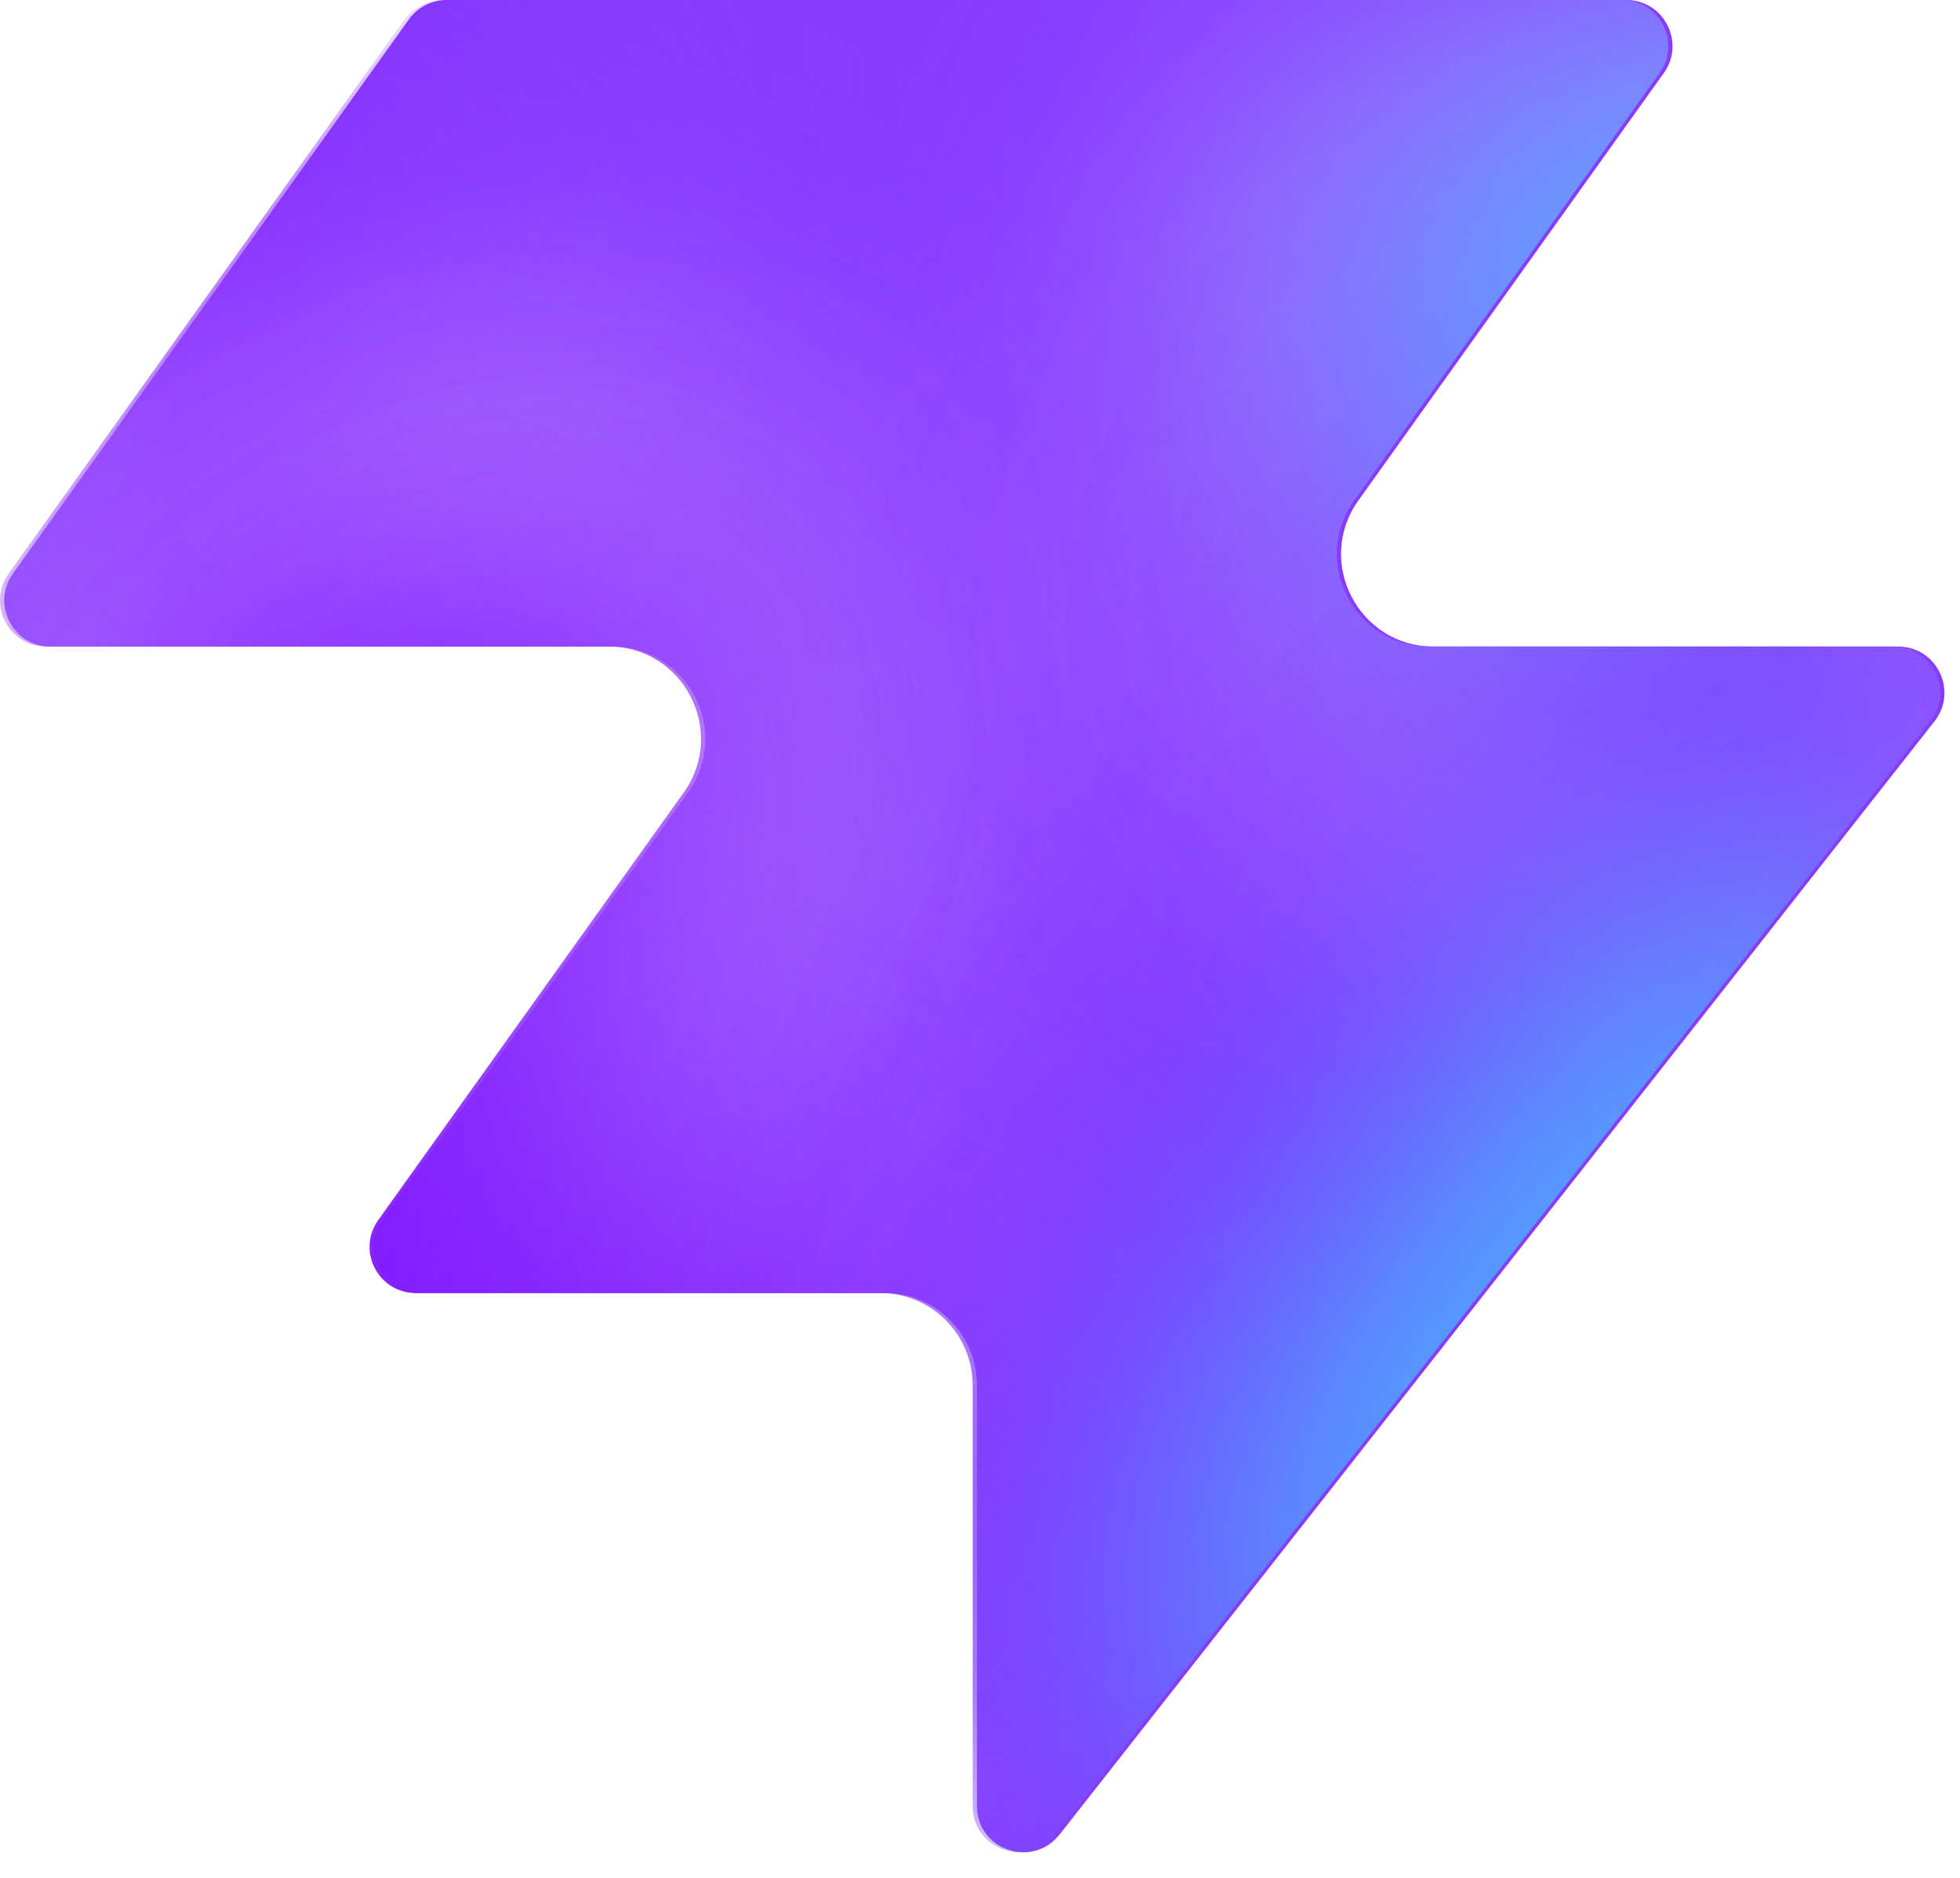
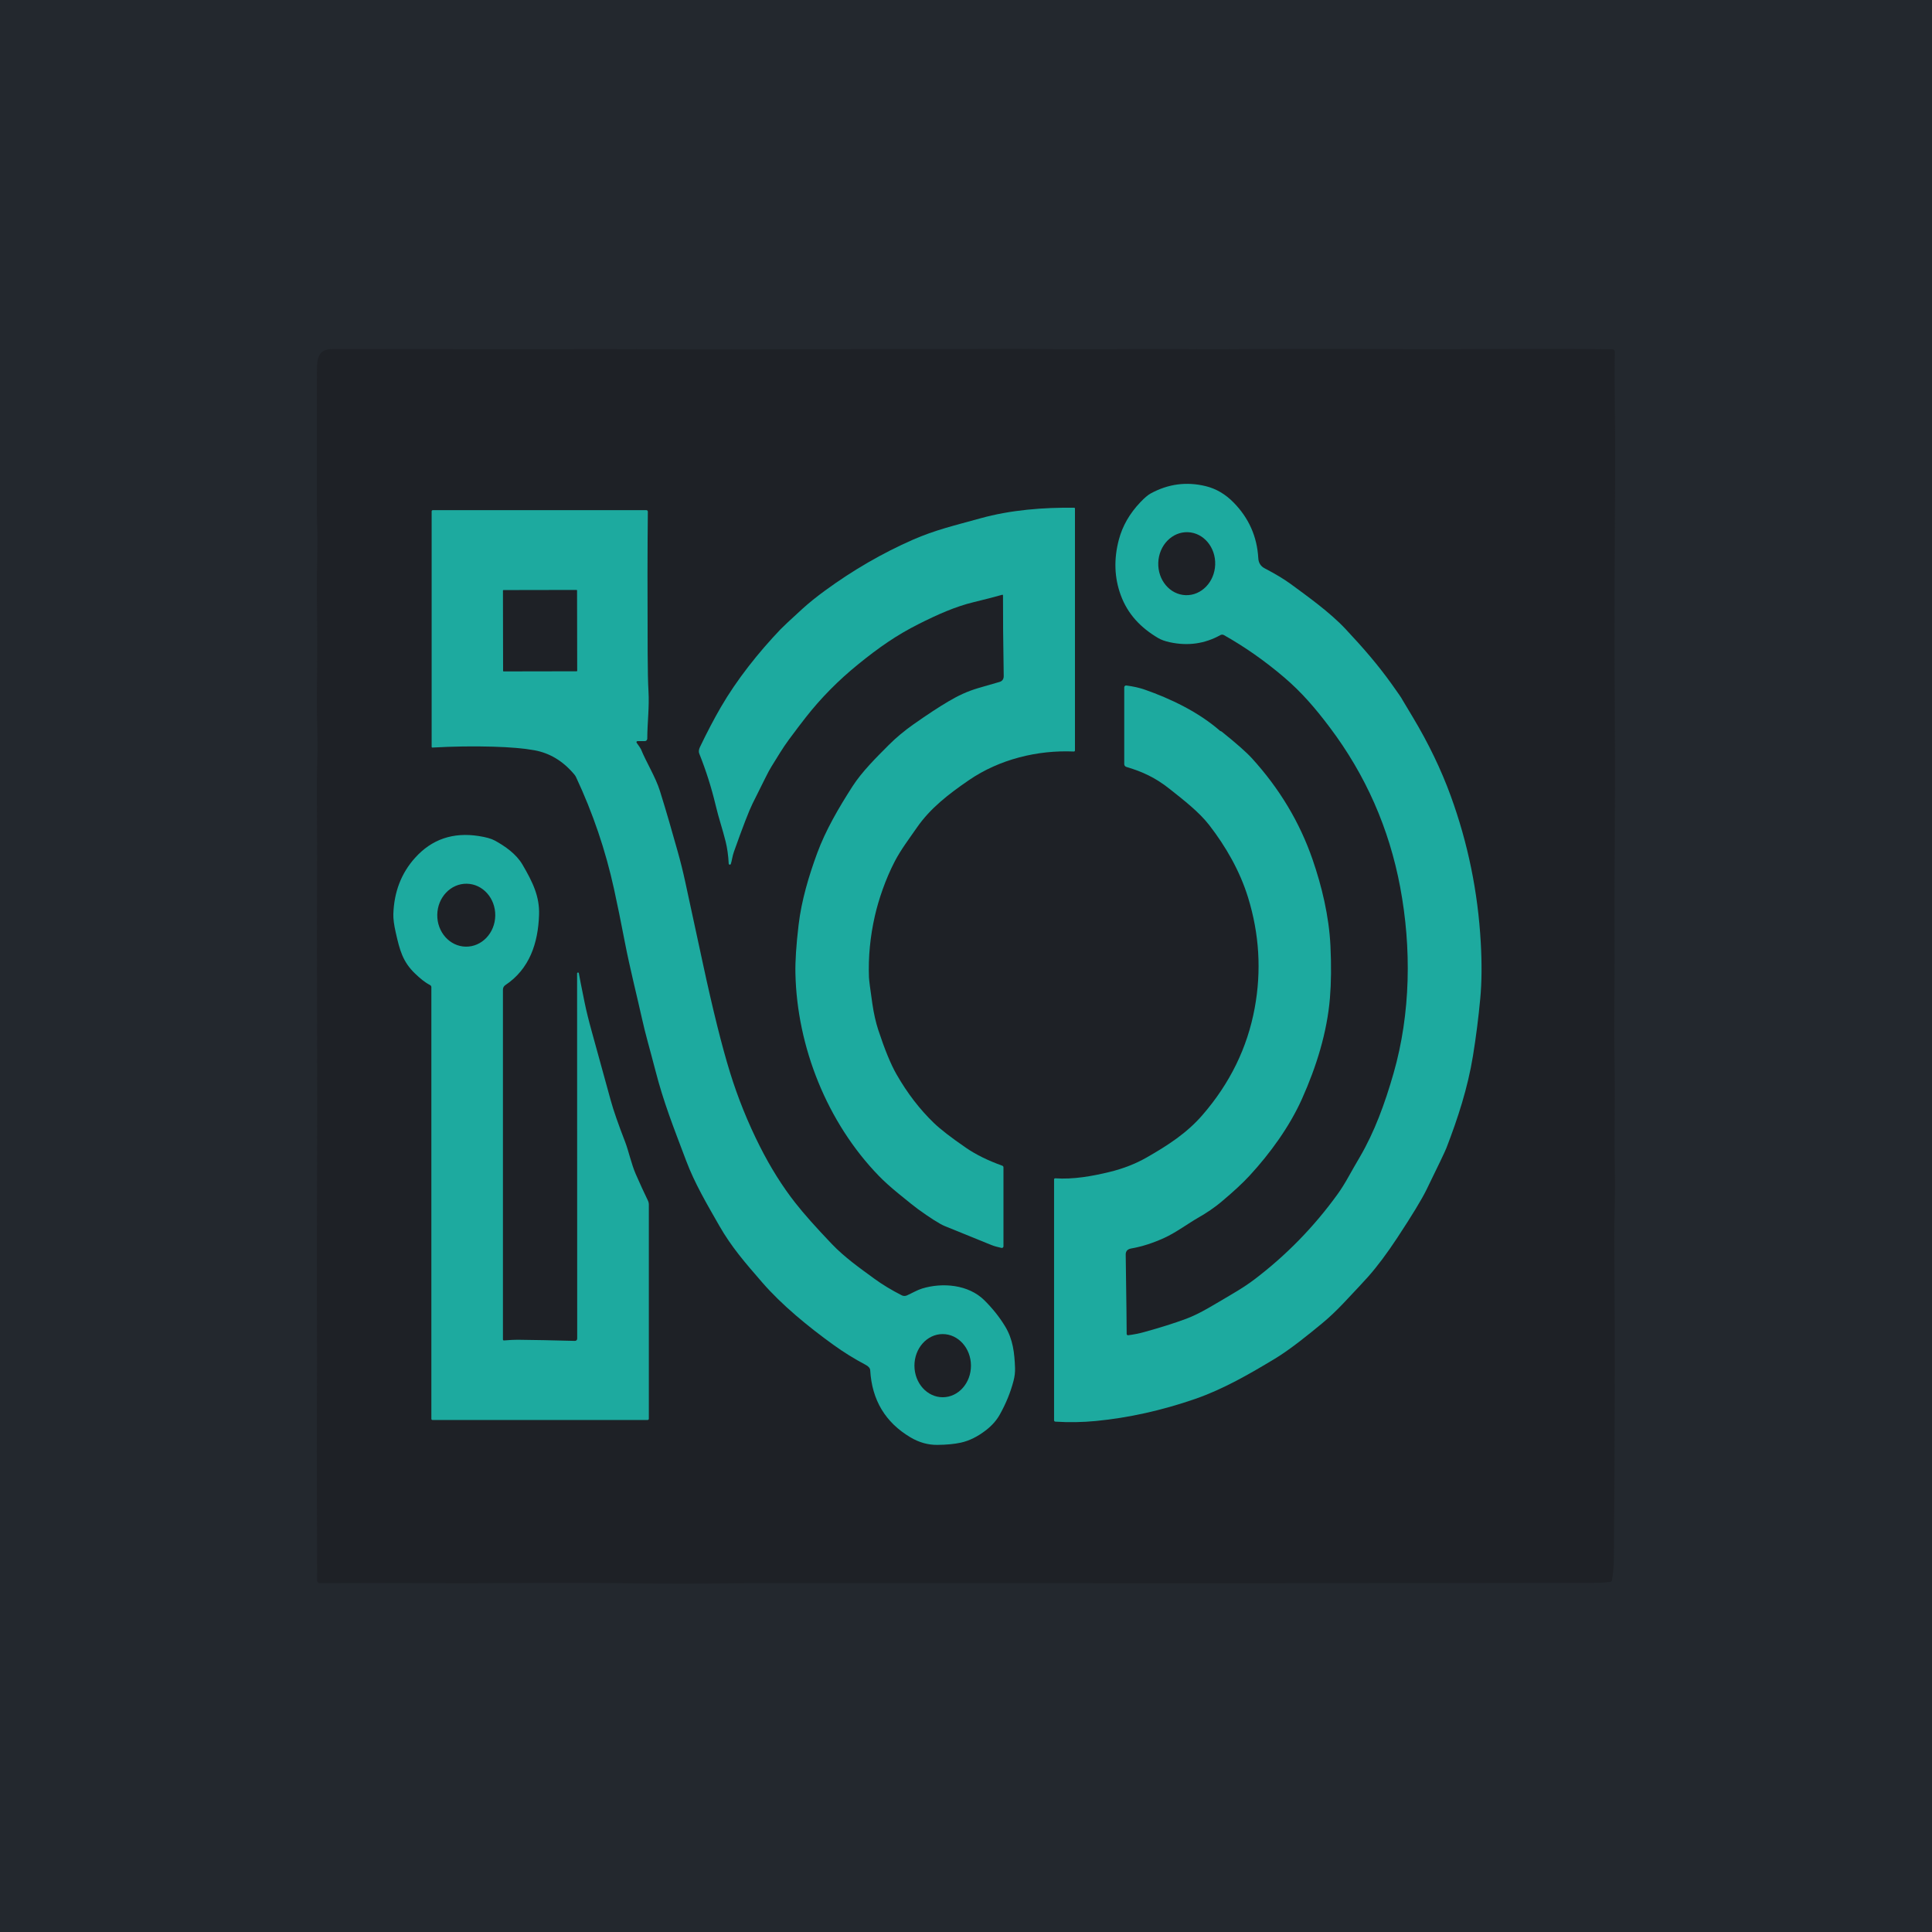
- <svg xmlns="http://www.w3.org/2000/svg" width="48" height="46" fill="none" viewBox="0 0 48 46">
-   <path fill="#863bff" d="M25.946 44.938c-.664.845-2.021.375-2.021-.698V33.937a2.26 2.26 0 0 0-2.262-2.262H10.287c-.92 0-1.456-1.04-.92-1.788l7.48-10.471c1.07-1.497 0-3.578-1.842-3.578H1.237c-.92 0-1.456-1.04-.92-1.788L10.013.474c.214-.297.556-.474.92-.474h28.894c.92 0 1.456 1.04.92 1.788l-7.48 10.471c-1.07 1.498 0 3.579 1.842 3.579h11.377c.943 0 1.473 1.088.89 1.83L25.947 44.94z" style="fill:#863bff;fill:color(display-p3 .525 .23 1);fill-opacity:1" />
-   <mask id="a" width="48" height="46" x="0" y="0" maskUnits="userSpaceOnUse" style="mask-type:alpha">
-     <path fill="#000" d="M25.842 44.938c-.664.844-2.021.375-2.021-.698V33.937a2.26 2.26 0 0 0-2.262-2.262H10.183c-.92 0-1.456-1.04-.92-1.788l7.48-10.471c1.07-1.498 0-3.579-1.842-3.579H1.133c-.92 0-1.456-1.04-.92-1.787L9.91.473c.214-.297.556-.474.92-.474h28.894c.92 0 1.456 1.04.92 1.788l-7.48 10.471c-1.07 1.498 0 3.578 1.842 3.578h11.377c.943 0 1.473 1.088.89 1.832L25.843 44.94z" style="fill:#000;fill-opacity:1" />
-   </mask>
-   <g mask="url(#a)">
-     <g filter="url(#b)">
-       <ellipse cx="5.508" cy="14.704" fill="#ede6ff" rx="5.508" ry="14.704" style="fill:#ede6ff;fill:color(display-p3 .927 .903 1);fill-opacity:1" transform="matrix(.00324 1 1 -.00324 -4.47 31.516)" />
-     </g>
-     <g filter="url(#c)">
-       <ellipse cx="10.399" cy="29.851" fill="#ede6ff" rx="10.399" ry="29.851" style="fill:#ede6ff;fill:color(display-p3 .927 .903 1);fill-opacity:1" transform="matrix(.00324 1 1 -.00324 -39.328 7.883)" />
-     </g>
-     <g filter="url(#d)">
-       <ellipse cx="5.508" cy="30.487" fill="#7e14ff" rx="5.508" ry="30.487" style="fill:#7e14ff;fill:color(display-p3 .492 .077 1);fill-opacity:1" transform="rotate(89.814 -25.913 -14.639)scale(1 -1)" />
-     </g>
-     <g filter="url(#e)">
-       <ellipse cx="5.508" cy="30.599" fill="#7e14ff" rx="5.508" ry="30.599" style="fill:#7e14ff;fill:color(display-p3 .492 .077 1);fill-opacity:1" transform="rotate(89.814 -32.644 -3.334)scale(1 -1)" />
-     </g>
-     <g filter="url(#f)">
-       <ellipse cx="5.508" cy="30.599" fill="#7e14ff" rx="5.508" ry="30.599" style="fill:#7e14ff;fill:color(display-p3 .492 .077 1);fill-opacity:1" transform="matrix(.00324 1 1 -.00324 -34.34 30.47)" />
-     </g>
-     <g filter="url(#g)">
-       <ellipse cx="14.072" cy="22.078" fill="#ede6ff" rx="14.072" ry="22.078" style="fill:#ede6ff;fill:color(display-p3 .927 .903 1);fill-opacity:1" transform="rotate(93.35 24.506 48.493)scale(-1 1)" />
-     </g>
-     <g filter="url(#h)">
-       <ellipse cx="3.47" cy="21.501" fill="#7e14ff" rx="3.47" ry="21.501" style="fill:#7e14ff;fill:color(display-p3 .492 .077 1);fill-opacity:1" transform="rotate(89.009 28.708 47.59)scale(-1 1)" />
-     </g>
-     <g filter="url(#i)">
-       <ellipse cx="3.47" cy="21.501" fill="#7e14ff" rx="3.47" ry="21.501" style="fill:#7e14ff;fill:color(display-p3 .492 .077 1);fill-opacity:1" transform="rotate(89.009 28.708 47.59)scale(-1 1)" />
-     </g>
-     <g filter="url(#j)">
-       <ellipse cx=".387" cy="8.972" fill="#7e14ff" rx="4.407" ry="29.108" style="fill:#7e14ff;fill:color(display-p3 .492 .077 1);fill-opacity:1" transform="rotate(39.51 .387 8.972)" />
-     </g>
-     <g filter="url(#k)">
-       <ellipse cx="47.523" cy="-6.092" fill="#7e14ff" rx="4.407" ry="29.108" style="fill:#7e14ff;fill:color(display-p3 .492 .077 1);fill-opacity:1" transform="rotate(37.892 47.523 -6.092)" />
-     </g>
-     <g filter="url(#l)">
-       <ellipse cx="41.412" cy="6.333" fill="#47bfff" rx="5.971" ry="9.665" style="fill:#47bfff;fill:color(display-p3 .28 .748 1);fill-opacity:1" transform="rotate(37.892 41.412 6.333)" />
-     </g>
-     <g filter="url(#m)">
-       <ellipse cx="-1.879" cy="38.332" fill="#7e14ff" rx="4.407" ry="29.108" style="fill:#7e14ff;fill:color(display-p3 .492 .077 1);fill-opacity:1" transform="rotate(37.892 -1.88 38.332)" />
-     </g>
-     <g filter="url(#n)">
-       <ellipse cx="-1.879" cy="38.332" fill="#7e14ff" rx="4.407" ry="29.108" style="fill:#7e14ff;fill:color(display-p3 .492 .077 1);fill-opacity:1" transform="rotate(37.892 -1.88 38.332)" />
-     </g>
-     <g filter="url(#o)">
-       <ellipse cx="35.651" cy="29.907" fill="#7e14ff" rx="4.407" ry="29.108" style="fill:#7e14ff;fill:color(display-p3 .492 .077 1);fill-opacity:1" transform="rotate(37.892 35.651 29.907)" />
-     </g>
-     <g filter="url(#p)">
-       <ellipse cx="38.418" cy="32.4" fill="#47bfff" rx="5.971" ry="15.297" style="fill:#47bfff;fill:color(display-p3 .28 .748 1);fill-opacity:1" transform="rotate(37.892 38.418 32.4)" />
-     </g>
+ <svg xmlns="http://www.w3.org/2000/svg" contentScriptType="text/ecmascript" zoomAndPan="magnify" contentStyleType="text/css" viewBox="0.00 0.00 1024.00 1024.00" preserveAspectRatio="xMidYMid meet" version="1.1">
+   <path fill="#23282e" d="   M 1024.00 0.00   L 1024.00 1024.00   L 0.00 1024.00   L 0.00 0.00   L 1024.00 0.00   Z" />
+   <path fill="#1e2126" d="   M 168.07 837.66   C 168.13 804.94 167.79 778.33 167.98 745.66   C 168.20 709.95 167.85 691.67 168.00 650.97   Q 168.23 586.44 168.04 522.03   C 167.92 484.51 168.20 456.99 168.00 426.17   Q 167.90 411.19 168.20 401.83   C 168.55 391.19 167.84 381.30 167.97 369.40   Q 168.30 339.46 167.97 315.80   C 167.78 302.20 168.60 290.17 168.07 277.14   Q 167.94 274.07 167.93 261.69   Q 167.88 219.77 168.02 195.77   C 168.05 189.86 168.79 185.04 176.07 185.03   Q 231.51 184.96 255.97 185.08   C 282.96 185.21 308.07 184.92 334.68 185.06   Q 372.30 185.27 393.48 185.21   Q 440.98 185.08 448.75 185.05   Q 481.23 184.94 491.39 184.99   Q 509.03 185.07 528.13 184.91   C 544.64 184.77 559.35 185.21 577.09 185.11   Q 613.82 184.90 625.25 185.01   Q 638.30 185.14 641.70 185.12   Q 696.97 184.78 737.10 185.02   C 779.17 185.27 815.57 184.59 854.68 185.14   A 1.21 1.21 0.0 0 1 855.88 186.38   C 855.50 205.73 856.19 226.58 856.06 247.39   Q 855.64 315.12 855.71 346.80   Q 855.76 369.97 855.90 388.55   C 856.19 426.12 855.52 462.66 855.74 500.72   C 855.86 521.37 855.30 541.08 855.72 562.63   C 856.07 580.91 855.52 601.73 855.86 618.40   Q 856.10 630.55 855.71 644.23   Q 855.48 652.16 855.64 670.05   Q 856.15 727.48 855.37 826.42   Q 855.33 832.02 854.36 837.62   A 0.97 0.96 -88.8 0 1 853.53 838.42   Q 849.39 838.95 844.47 838.96   Q 711.23 839.23 398.37 839.10   Q 390.00 839.09 371.92 839.35   Q 361.46 839.49 344.42 839.27   Q 307.52 838.81 276.12 839.04   C 237.28 839.32 207.67 838.90 169.54 839.12   A 1.46 1.46 0.0 0 1 168.07 837.66   Z" />
+   <g>
+     <path fill="#1daa9f" d="   M 647.57 387.80   Q 659.17 397.13 663.44 401.80   Q 685.47 425.94 695.69 455.55   C 700.57 469.68 704.40 485.55 705.16 501.24   Q 705.91 516.70 704.89 528.99   C 703.38 547.13 697.77 565.27 690.03 582.53   C 683.48 597.13 673.22 611.28 662.34 623.08   Q 656.96 628.92 647.44 636.91   Q 642.05 641.45 634.78 645.58   C 630.00 648.30 623.25 653.30 617.16 656.08   Q 608.04 660.25 599.56 661.72   Q 596.62 662.23 596.65 664.97   Q 597.18 702.34 597.16 707.01   A 0.71 0.70 86.4 0 0 597.95 707.71   Q 602.27 707.16 606.32 706.05   Q 619.28 702.48 628.56 699.04   C 636.27 696.19 643.97 691.18 652.73 686.07   Q 659.89 681.89 664.74 678.22   Q 690.15 658.95 708.92 632.98   Q 711.82 628.98 715.05 623.16   Q 716.87 619.86 720.82 613.10   C 728.47 599.98 733.96 585.11 738.60 568.92   C 747.72 537.12 748.17 502.42 742.13 470.21   Q 733.34 423.41 704.78 385.50   C 696.95 375.10 689.72 366.76 680.60 358.99   Q 665.36 346.00 648.70 336.61   A 1.91 1.91 0.0 0 0 646.84 336.61   Q 634.43 343.51 620.06 340.41   Q 616.22 339.58 613.85 338.18   C 604.65 332.74 597.75 325.58 594.04 315.49   Q 588.90 301.53 593.03 285.98   Q 595.92 275.09 604.45 266.15   Q 607.67 262.77 609.81 261.59   Q 623.76 253.93 639.09 257.68   Q 647.34 259.70 653.88 266.39   Q 665.96 278.73 666.92 295.85   Q 667.13 299.57 670.33 301.24   Q 678.87 305.70 684.03 309.48   C 692.98 316.06 704.85 324.50 713.18 333.40   C 722.84 343.72 730.15 352.19 737.39 362.25   Q 742.79 369.75 743.29 370.88   Q 743.30 370.89 748.82 380.12   Q 761.32 400.98 768.91 421.83   Q 782.58 459.35 784.83 499.50   Q 785.78 516.32 784.57 529.25   Q 783.13 544.65 780.70 559.63   C 777.93 576.71 772.66 592.79 766.64 608.42   Q 765.60 611.12 756.07 630.57   Q 752.27 638.32 740.57 656.08   Q 732.37 668.52 725.16 676.66   Q 721.97 680.25 712.02 690.77   Q 706.30 696.81 700.86 701.31   C 693.71 707.22 683.82 715.27 675.68 720.17   C 662.17 728.30 648.35 736.31 633.40 741.48   Q 606.97 750.61 580.89 753.15   Q 570.09 754.20 559.35 753.50   A 0.71 0.71 0.0 0 1 558.68 752.79   L 558.68 625.09   A 0.56 0.56 0.0 0 1 559.28 624.53   C 568.75 625.19 578.84 623.43 588.26 621.12   Q 599.01 618.48 607.77 613.48   C 618.96 607.08 628.99 600.60 637.24 591.10   Q 659.21 565.80 665.01 534.32   Q 670.46 504.76 661.50 475.69   C 657.16 461.60 649.64 448.59 640.94 437.35   C 635.60 430.45 627.66 424.28 619.85 418.09   C 612.49 412.25 605.55 409.00 597.00 406.49   A 1.57 1.57 0.0 0 1 595.87 404.98   L 595.87 364.29   A 0.98 0.98 0.0 0 1 596.98 363.32   Q 602.53 364.05 606.74 365.52   C 620.14 370.20 635.11 377.27 646.65 387.36   Q 646.80 387.49 647.21 387.61   A 1.07 1.03 -16.2 0 1 647.57 387.80   Z" />
+     <path fill="#1daa9f" d="   M 486.93 330.74   C 475.22 336.63 465.92 343.10 454.84 352.10   Q 439.07 364.89 427.03 380.27   Q 423.61 384.63 418.27 391.82   C 414.62 396.75 412.11 401.19 408.93 406.23   Q 407.67 408.23 405.66 412.28   Q 403.81 416.01 398.89 425.88   Q 396.07 431.55 389.01 451.42   C 388.15 453.85 387.96 456.05 387.36 457.90   A 0.58 0.58 0.0 0 1 386.23 457.74   Q 385.90 451.25 384.58 445.94   C 382.90 439.20 381.02 434.02 379.28 426.68   Q 375.97 412.79 370.60 399.36   Q 370.04 397.94 371.05 395.82   Q 376.70 384.07 382.05 374.84   C 390.54 360.20 402.02 345.78 413.74 333.50   Q 415.74 331.41 425.20 322.78   Q 430.38 318.06 437.41 312.93   Q 459.64 296.70 483.81 286.08   C 495.65 280.88 506.11 278.48 519.52 274.75   C 535.70 270.24 553.26 268.89 569.40 269.12   A 0.35 0.35 0.0 0 1 569.75 269.47   L 569.75 397.76   A 0.56 0.55 -89.0 0 1 569.18 398.32   C 549.98 397.47 529.74 402.40 513.59 413.47   C 502.99 420.73 493.12 428.29 485.94 438.68   C 481.77 444.72 477.52 450.26 474.24 456.55   C 469.35 465.93 465.66 476.83 463.70 485.44   Q 459.96 501.88 460.57 518.00   Q 460.66 520.32 462.38 532.09   Q 463.53 539.87 465.52 545.95   Q 470.63 561.48 475.15 569.38   Q 483.70 584.34 494.99 595.22   Q 500.26 600.29 512.06 608.40   Q 519.84 613.75 531.25 617.85   A 0.93 0.92 -80.1 0 1 531.86 618.72   L 531.86 660.58   A 0.86 0.86 0.0 0 1 530.82 661.42   Q 527.46 660.70 525.38 659.86   Q 507.80 652.77 500.71 649.83   Q 496.65 648.14 486.58 640.89   Q 484.33 639.27 476.03 632.48   Q 469.87 627.43 465.82 623.26   C 438.37 594.96 422.45 554.90 421.59 515.98   Q 421.37 506.35 423.27 490.21   C 424.79 477.26 428.71 464.20 433.11 452.23   C 437.54 440.16 444.46 428.27 451.82 416.82   C 456.89 408.93 464.59 401.35 471.09 394.83   Q 476.81 389.10 484.09 383.97   Q 495.01 376.28 502.56 371.83   C 507.89 368.69 512.49 366.47 518.72 364.63   Q 524.28 363.00 529.71 361.46   Q 532.03 360.80 531.99 358.25   Q 531.56 331.92 531.61 315.51   A 0.29 0.28 82.4 0 0 531.25 315.23   Q 524.69 317.08 516.21 319.12   C 506.19 321.52 496.69 325.84 486.93 330.74   Z" />
+     <path fill="#1daa9f" d="   M 337.90 392.81   A 0.56 0.55 -17.8 0 0 337.44 393.69   Q 339.53 396.57 339.78 397.21   C 342.29 403.55 347.48 411.84 349.78 419.23   C 353.64 431.62 355.90 439.68 359.09 450.96   Q 361.38 459.02 363.21 467.48   Q 368.46 491.71 372.43 510.17   Q 380.47 547.58 386.97 568.56   Q 393.17 588.59 402.72 607.56   Q 411.17 624.33 421.51 637.53   Q 428.21 646.08 440.90 659.36   C 447.68 666.44 455.56 672.01 463.47 677.78   Q 469.79 682.39 477.94 686.54   A 3.17 3.14 -43.5 0 0 480.68 686.60   C 483.55 685.31 486.17 683.73 488.80 682.93   C 499.54 679.67 513.30 680.81 521.73 689.17   Q 528.35 695.75 532.74 703.01   C 536.91 709.90 537.71 717.12 537.99 725.02   Q 538.12 728.39 537.18 731.94   Q 534.78 741.09 529.86 749.84   Q 527.33 754.33 522.71 757.94   Q 516.01 763.16 509.26 764.63   Q 504.15 765.75 496.81 765.82   Q 489.40 765.89 482.54 761.81   Q 462.61 749.96 461.23 726.29   Q 461.13 724.62 458.84 723.41   Q 449.82 718.63 441.88 712.90   C 428.17 703.02 414.31 691.61 404.01 679.73   C 394.75 669.05 387.73 661.01 381.19 649.59   C 374.57 637.99 368.23 627.26 363.73 615.35   C 356.75 596.87 351.80 584.50 347.36 567.31   C 344.19 555.05 342.22 548.73 340.22 539.69   C 337.83 528.88 333.80 512.90 331.25 499.70   Q 328.06 483.12 325.41 471.05   Q 318.69 440.42 305.31 411.89   A 5.96 5.77 13.6 0 0 304.50 410.61   Q 295.59 399.88 283.18 397.64   Q 274.88 396.14 261.25 395.75   Q 245.66 395.30 229.18 396.22   A 0.39 0.38 88.6 0 1 228.78 395.83   L 228.78 271.00   A 0.60 0.60 0.0 0 1 229.38 270.40   L 342.61 270.40   A 0.76 0.76 0.0 0 1 343.37 271.17   Q 343.06 299.16 343.27 346.25   Q 343.33 359.85 343.70 366.16   C 344.22 374.97 343.10 382.69 343.07 391.50   A 1.31 1.30 90.0 0 1 341.77 392.81   L 337.90 392.81   Z" />
+     <path fill="#1daa9f" d="   M 306.01 515.60   A 0.45 0.45 0.0 0 1 306.80 515.82   Q 307.23 518.49 309.87 531.41   Q 311.20 537.92 313.68 546.85   Q 318.65 564.69 323.72 583.30   Q 325.79 590.90 331.39 605.38   C 333.11 609.83 334.67 617.06 336.96 622.29   Q 340.33 629.98 343.40 636.31   A 5.02 4.87 32.8 0 1 343.90 638.47   L 343.90 751.98   A 0.64 0.64 0.0 0 1 343.26 752.62   L 229.22 752.62   A 0.59 0.59 0.0 0 1 228.63 752.03   L 228.63 523.22   A 1.25 1.24 13.9 0 0 227.96 522.12   C 224.93 520.53 222.60 518.49 220.07 516.09   C 213.37 509.72 211.85 503.44 209.79 494.43   Q 208.35 488.17 208.48 484.43   Q 209.07 466.80 219.99 454.67   Q 233.26 439.92 253.73 443.11   Q 259.52 444.01 262.22 445.49   C 267.72 448.50 273.62 452.62 276.93 458.27   C 282.39 467.62 286.05 475.14 285.71 484.93   C 285.20 499.87 280.69 513.58 267.83 522.14   A 2.83 2.82 -16.9 0 0 266.57 524.49   L 266.57 709.96   A 0.50 0.49 87.4 0 0 267.11 710.46   Q 272.06 710.07 274.38 710.10   Q 286.61 710.22 304.70 710.70   A 1.19 1.19 0.0 0 0 305.93 709.51   Q 305.94 587.41 305.87 515.94   Q 305.87 515.76 306.01 515.60   Z" />
  </g>
-   <defs>
-     <filter id="b" width="60.045" height="41.654" x="-19.77" y="16.149" color-interpolation-filters="sRGB" filterUnits="userSpaceOnUse">
-       <feFlood flood-opacity="0" result="BackgroundImageFix" />
-       <feBlend in="SourceGraphic" in2="BackgroundImageFix" result="shape" />
-       <feGaussianBlur result="effect1_foregroundBlur_2002_17158" stdDeviation="7.659" />
-     </filter>
-     <filter id="c" width="90.34" height="51.437" x="-54.613" y="-7.533" color-interpolation-filters="sRGB" filterUnits="userSpaceOnUse">
-       <feFlood flood-opacity="0" result="BackgroundImageFix" />
-       <feBlend in="SourceGraphic" in2="BackgroundImageFix" result="shape" />
-       <feGaussianBlur result="effect1_foregroundBlur_2002_17158" stdDeviation="7.659" />
-     </filter>
-     <filter id="d" width="79.355" height="29.4" x="-49.64" y="2.03" color-interpolation-filters="sRGB" filterUnits="userSpaceOnUse">
-       <feFlood flood-opacity="0" result="BackgroundImageFix" />
-       <feBlend in="SourceGraphic" in2="BackgroundImageFix" result="shape" />
-       <feGaussianBlur result="effect1_foregroundBlur_2002_17158" stdDeviation="4.596" />
-     </filter>
-     <filter id="e" width="79.579" height="29.4" x="-45.045" y="20.029" color-interpolation-filters="sRGB" filterUnits="userSpaceOnUse">
-       <feFlood flood-opacity="0" result="BackgroundImageFix" />
-       <feBlend in="SourceGraphic" in2="BackgroundImageFix" result="shape" />
-       <feGaussianBlur result="effect1_foregroundBlur_2002_17158" stdDeviation="4.596" />
-     </filter>
-     <filter id="f" width="79.579" height="29.4" x="-43.513" y="21.178" color-interpolation-filters="sRGB" filterUnits="userSpaceOnUse">
-       <feFlood flood-opacity="0" result="BackgroundImageFix" />
-       <feBlend in="SourceGraphic" in2="BackgroundImageFix" result="shape" />
-       <feGaussianBlur result="effect1_foregroundBlur_2002_17158" stdDeviation="4.596" />
-     </filter>
-     <filter id="g" width="74.749" height="58.852" x="15.756" y="-17.901" color-interpolation-filters="sRGB" filterUnits="userSpaceOnUse">
-       <feFlood flood-opacity="0" result="BackgroundImageFix" />
-       <feBlend in="SourceGraphic" in2="BackgroundImageFix" result="shape" />
-       <feGaussianBlur result="effect1_foregroundBlur_2002_17158" stdDeviation="7.659" />
-     </filter>
-     <filter id="h" width="61.377" height="25.362" x="23.548" y="2.284" color-interpolation-filters="sRGB" filterUnits="userSpaceOnUse">
-       <feFlood flood-opacity="0" result="BackgroundImageFix" />
-       <feBlend in="SourceGraphic" in2="BackgroundImageFix" result="shape" />
-       <feGaussianBlur result="effect1_foregroundBlur_2002_17158" stdDeviation="4.596" />
-     </filter>
-     <filter id="i" width="61.377" height="25.362" x="23.548" y="2.284" color-interpolation-filters="sRGB" filterUnits="userSpaceOnUse">
-       <feFlood flood-opacity="0" result="BackgroundImageFix" />
-       <feBlend in="SourceGraphic" in2="BackgroundImageFix" result="shape" />
-       <feGaussianBlur result="effect1_foregroundBlur_2002_17158" stdDeviation="4.596" />
-     </filter>
-     <filter id="j" width="56.045" height="63.649" x="-27.636" y="-22.853" color-interpolation-filters="sRGB" filterUnits="userSpaceOnUse">
-       <feFlood flood-opacity="0" result="BackgroundImageFix" />
-       <feBlend in="SourceGraphic" in2="BackgroundImageFix" result="shape" />
-       <feGaussianBlur result="effect1_foregroundBlur_2002_17158" stdDeviation="4.596" />
-     </filter>
-     <filter id="k" width="54.814" height="64.646" x="20.116" y="-38.415" color-interpolation-filters="sRGB" filterUnits="userSpaceOnUse">
-       <feFlood flood-opacity="0" result="BackgroundImageFix" />
-       <feBlend in="SourceGraphic" in2="BackgroundImageFix" result="shape" />
-       <feGaussianBlur result="effect1_foregroundBlur_2002_17158" stdDeviation="4.596" />
-     </filter>
-     <filter id="l" width="33.541" height="35.313" x="24.641" y="-11.323" color-interpolation-filters="sRGB" filterUnits="userSpaceOnUse">
-       <feFlood flood-opacity="0" result="BackgroundImageFix" />
-       <feBlend in="SourceGraphic" in2="BackgroundImageFix" result="shape" />
-       <feGaussianBlur result="effect1_foregroundBlur_2002_17158" stdDeviation="4.596" />
-     </filter>
-     <filter id="m" width="54.814" height="64.646" x="-29.286" y="6.009" color-interpolation-filters="sRGB" filterUnits="userSpaceOnUse">
-       <feFlood flood-opacity="0" result="BackgroundImageFix" />
-       <feBlend in="SourceGraphic" in2="BackgroundImageFix" result="shape" />
-       <feGaussianBlur result="effect1_foregroundBlur_2002_17158" stdDeviation="4.596" />
-     </filter>
-     <filter id="n" width="54.814" height="64.646" x="-29.286" y="6.009" color-interpolation-filters="sRGB" filterUnits="userSpaceOnUse">
-       <feFlood flood-opacity="0" result="BackgroundImageFix" />
-       <feBlend in="SourceGraphic" in2="BackgroundImageFix" result="shape" />
-       <feGaussianBlur result="effect1_foregroundBlur_2002_17158" stdDeviation="4.596" />
-     </filter>
-     <filter id="o" width="54.814" height="64.646" x="8.244" y="-2.416" color-interpolation-filters="sRGB" filterUnits="userSpaceOnUse">
-       <feFlood flood-opacity="0" result="BackgroundImageFix" />
-       <feBlend in="SourceGraphic" in2="BackgroundImageFix" result="shape" />
-       <feGaussianBlur result="effect1_foregroundBlur_2002_17158" stdDeviation="4.596" />
-     </filter>
-     <filter id="p" width="39.409" height="43.623" x="18.713" y="10.588" color-interpolation-filters="sRGB" filterUnits="userSpaceOnUse">
-       <feFlood flood-opacity="0" result="BackgroundImageFix" />
-       <feBlend in="SourceGraphic" in2="BackgroundImageFix" result="shape" />
-       <feGaussianBlur result="effect1_foregroundBlur_2002_17158" stdDeviation="4.596" />
-     </filter>
-   </defs>
+   <g>
+     <ellipse rx="16.70" ry="15.09" fill="#1e2126" cx="0.00" transform="translate(628.99,298.76) rotate(-88.0)" cy="0.00" />
+     <rect x="-19.64" y="-21.56" transform="translate(286.25,334.27) rotate(-0.1)" fill="#1e2126" width="39.28" rx="0.27" height="43.12" />
+     <ellipse rx="16.68" ry="15.37" fill="#1e2126" cx="0.00" transform="translate(247.13,485.07) rotate(-89.1)" cy="0.00" />
+     <ellipse rx="16.74" ry="14.98" fill="#1e2126" cx="0.00" transform="translate(499.65,723.83) rotate(-90.2)" cy="0.00" />
+   </g>
</svg>
